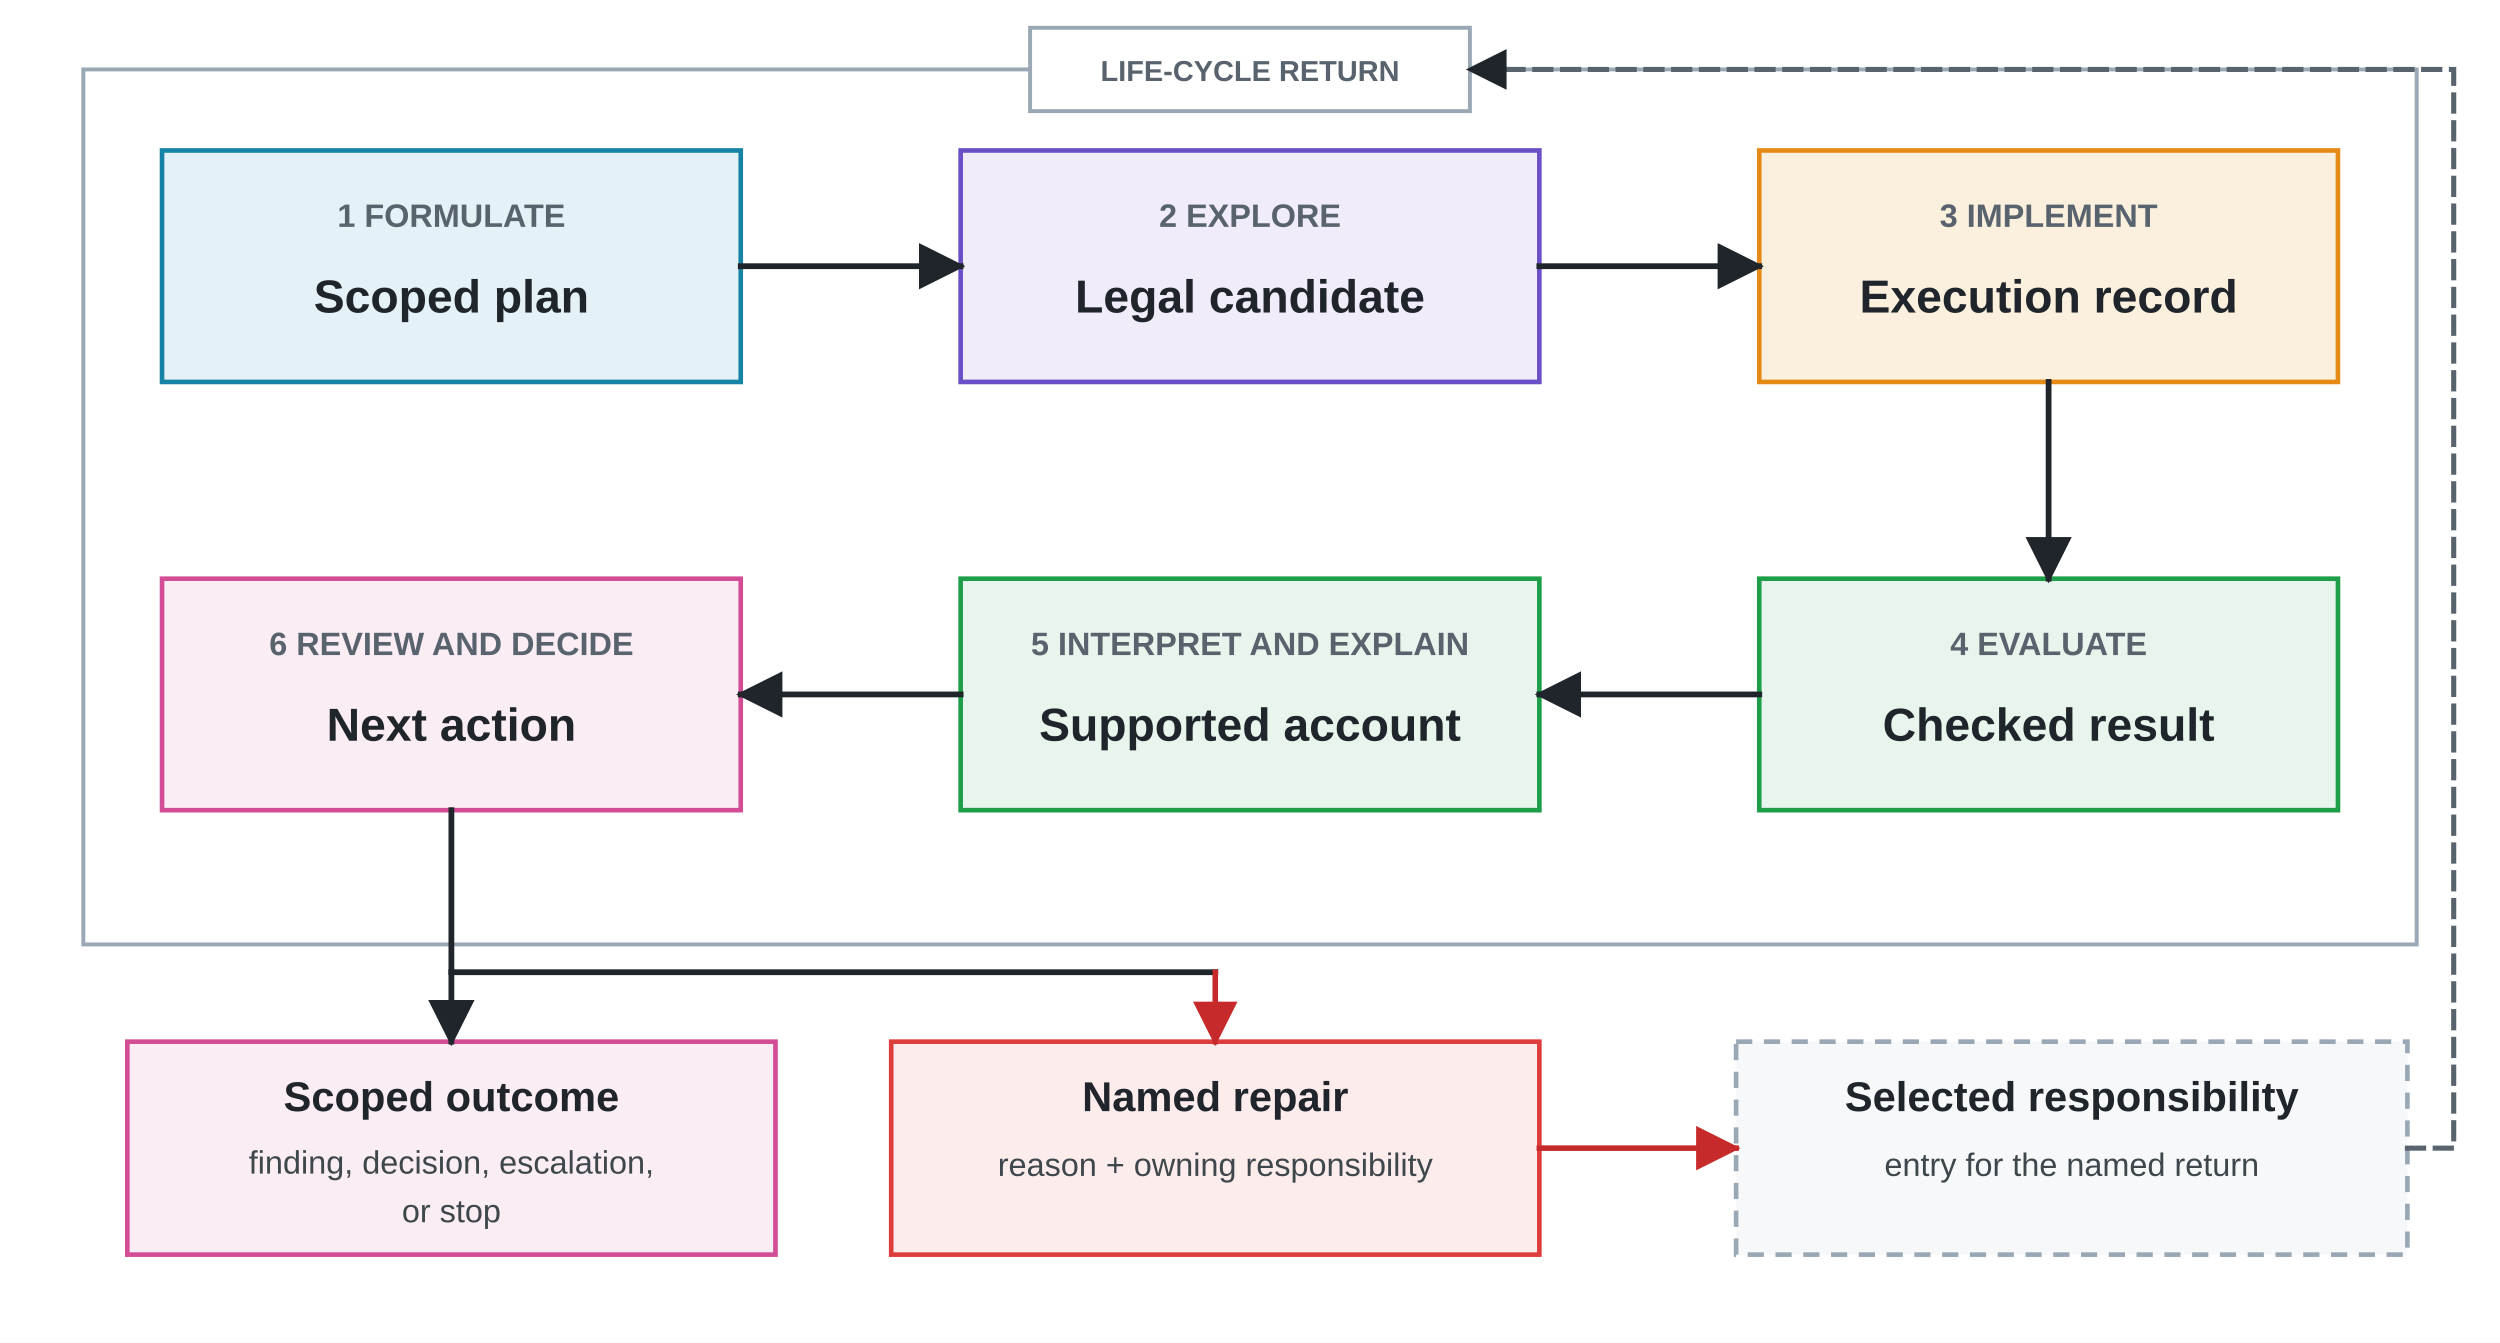
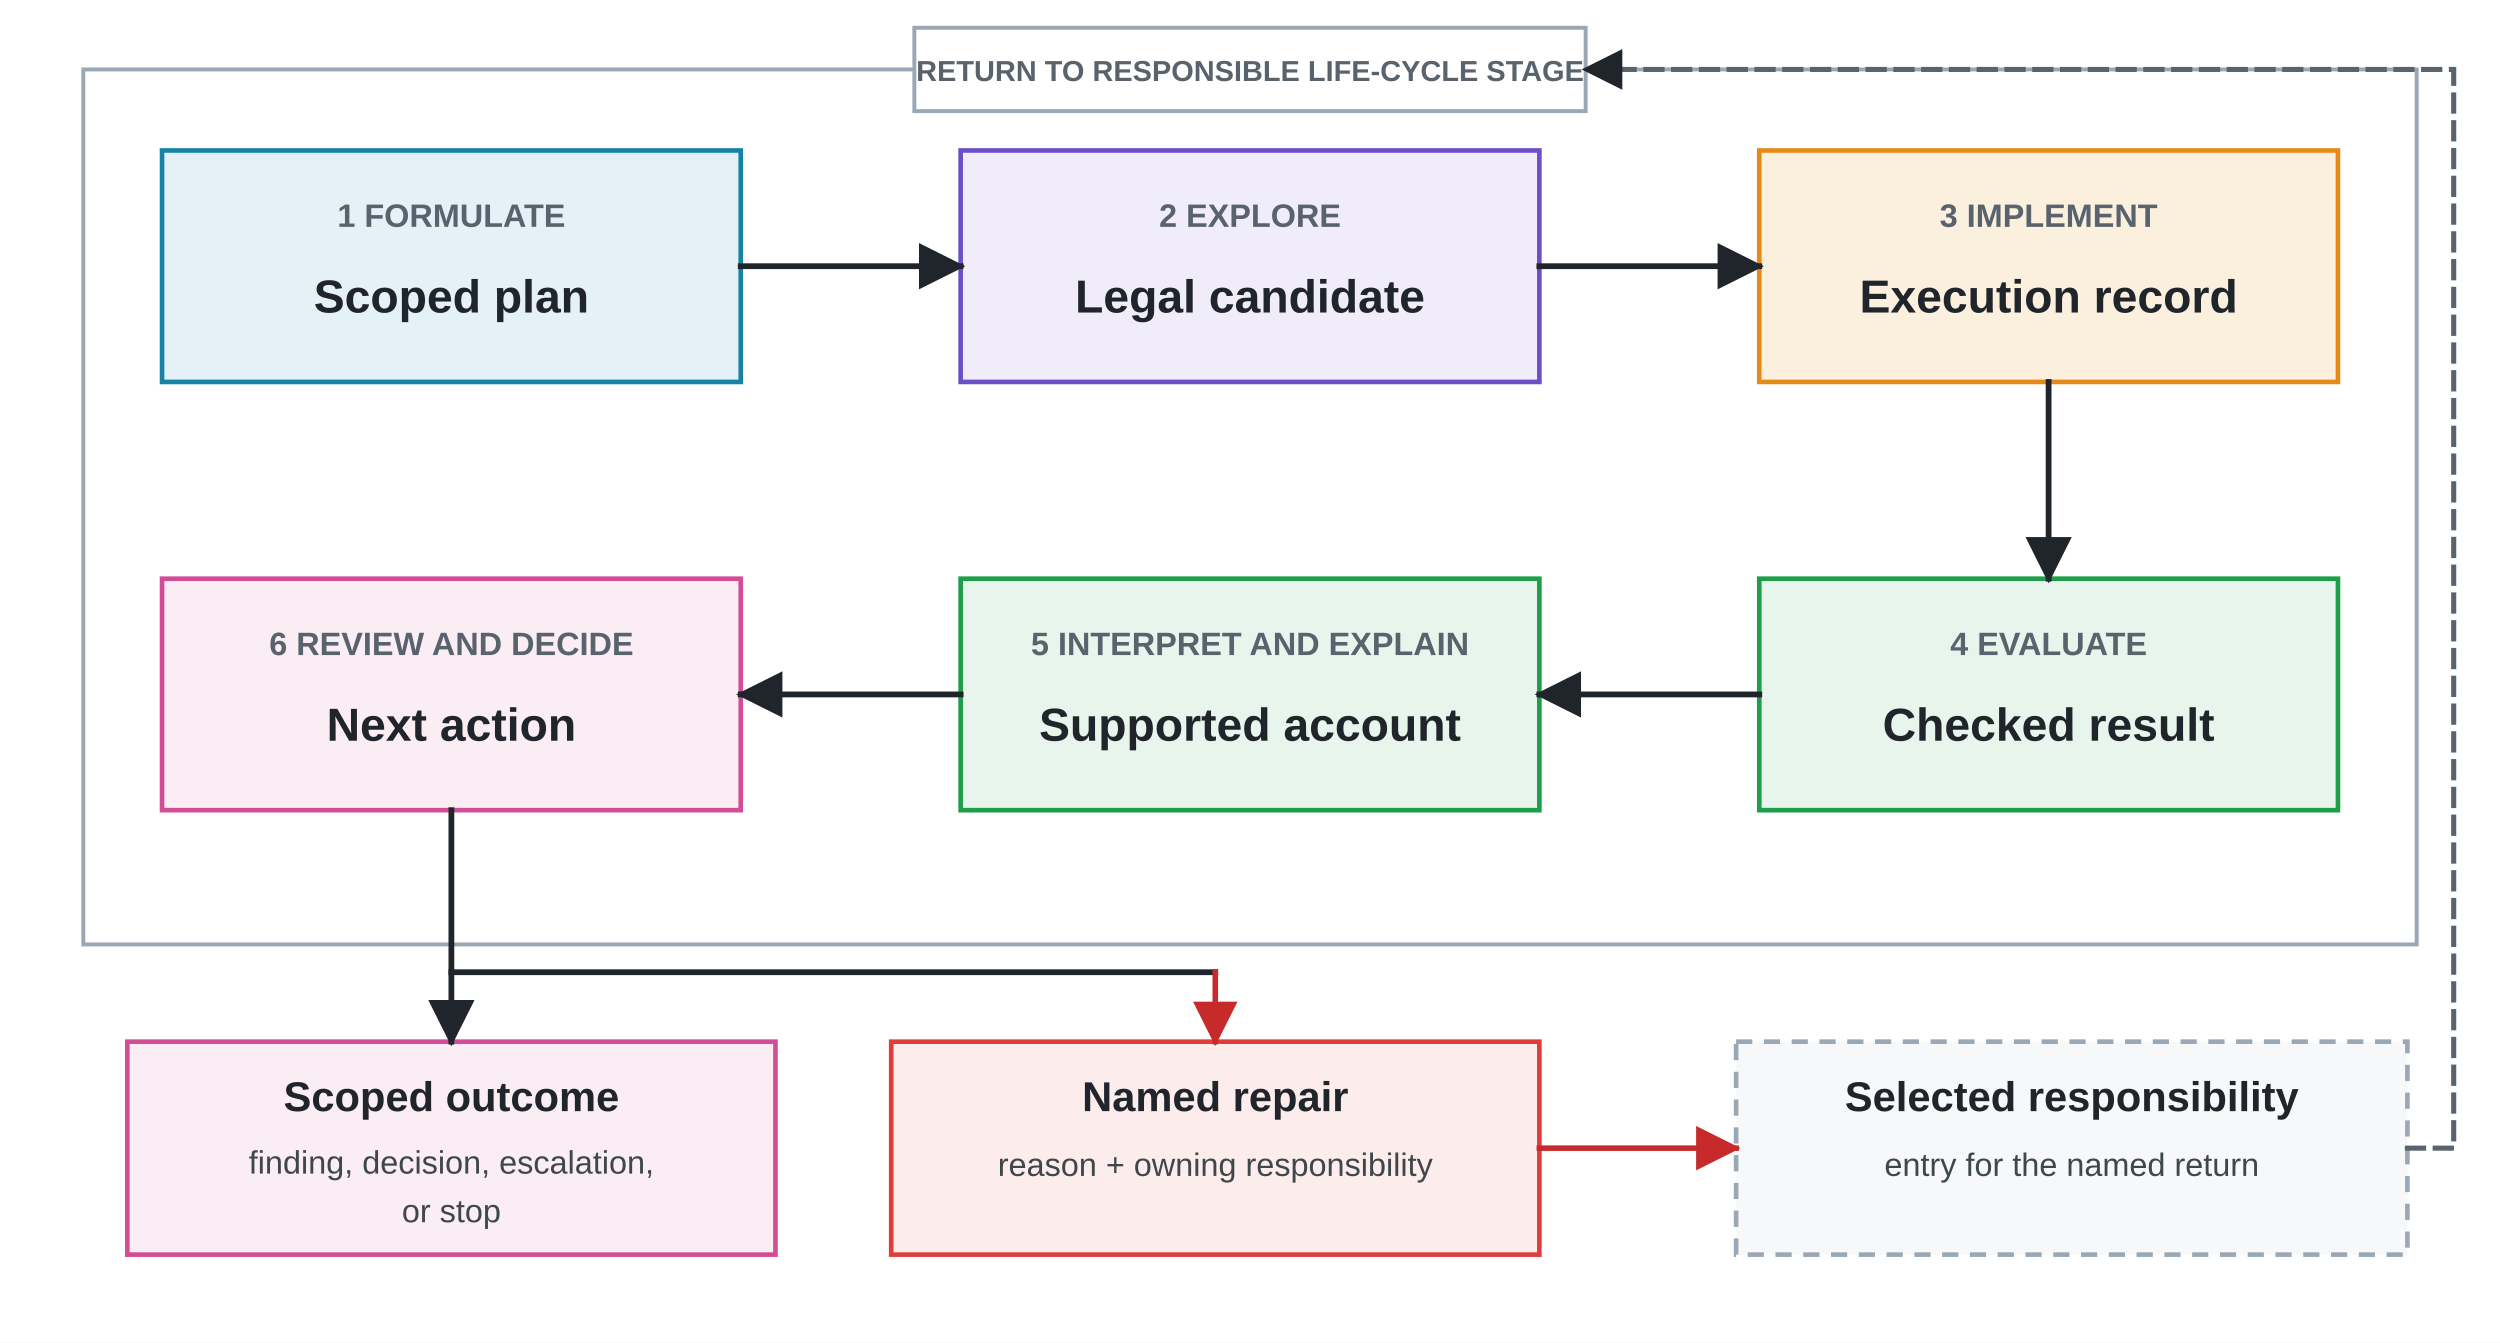
<svg xmlns="http://www.w3.org/2000/svg" viewBox="0 0 1080 580" role="img" aria-labelledby="loop-title loop-desc">
  <defs>
    <marker id="arrow-dark" viewBox="0 0 10 10" refX="9" refY="5" markerWidth="8" markerHeight="8" orient="auto">
      <path d="M 0 0 L 10 5 L 0 10 z" fill="#20252B" />
    </marker>
    <marker id="arrow-red" viewBox="0 0 10 10" refX="9" refY="5" markerWidth="8" markerHeight="8" orient="auto">
      <path d="M 0 0 L 10 5 L 0 10 z" fill="#C62A2A" />
    </marker>
    <style>
      .font { font-family: Arial, Helvetica, sans-serif; }
      .stage-label { font-size: 14px; font-weight: 700; fill: #59636D; }
      .output-label { font-size: 20px; font-weight: 700; fill: #20252B; }
      .branch-title { font-size: 18px; font-weight: 700; fill: #20252B; }
      .branch-body { font-size: 14px; fill: #3E474B; }
      .formulate { fill: #E4F1F6; stroke: #1683A6; stroke-width: 2; }
      .explore { fill: #F0ECFA; stroke: #6A4FC7; stroke-width: 2; }
      .implement { fill: #FBF0DE; stroke: #E68A17; stroke-width: 2; }
      .evaluate { fill: #E7F5EC; stroke: #1E9E48; stroke-width: 2; }
      .explain { fill: #E7F5EC; stroke: #1E9E48; stroke-width: 2; }
      .review { fill: #FBEDF4; stroke: #D24D96; stroke-width: 2; }
      .outcome { fill: #FBEDF4; stroke: #D24D96; stroke-width: 2; }
      .repair { fill: #FDECEC; stroke: #DE3D3C; stroke-width: 2; }
      .owner-strip { fill: #F6F8F9; stroke: #9AA8B5; stroke-width: 2; stroke-dasharray: 7 5; }
      .entry { fill: #FFFFFF; stroke: #9AA8B5; stroke-width: 1.7; }
      .entry-label { font-size: 12.5px; font-weight: 700; fill: #59636D; }
      .boundary { fill: none; stroke: #9AA8B5; stroke-width: 1.7; }
      .branch { fill: none; stroke: #20252B; stroke-width: 2.5; stroke-linecap: square; stroke-linejoin: miter; }
      .edge { fill: none; stroke: #20252B; stroke-width: 2.5; stroke-linecap: square; stroke-linejoin: miter; marker-end: url(#arrow-dark); }
      .edge-red { fill: none; stroke: #C62A2A; stroke-width: 2.4; stroke-linecap: square; stroke-linejoin: miter; marker-end: url(#arrow-red); }
      .edge-return { fill: none; stroke: #59636D; stroke-width: 2.2; stroke-linecap: square; stroke-linejoin: miter; stroke-dasharray: 7 5; marker-end: url(#arrow-dark); }
    </style>
  </defs>
  <rect width="1080" height="580" fill="#FFFFFF" />
  <g class="font">
    <rect class="boundary" x="36" y="30" width="1008" height="378" />
    <rect class="formulate" x="70" y="65" width="250" height="100" />
    <text class="stage-label" x="195" y="98" text-anchor="middle">1 FORMULATE</text>
    <text class="output-label" x="195" y="135" text-anchor="middle">Scoped plan</text>
    <rect class="explore" x="415" y="65" width="250" height="100" />
    <text class="stage-label" x="540" y="98" text-anchor="middle">2 EXPLORE</text>
    <text class="output-label" x="540" y="135" text-anchor="middle">Legal candidate</text>
    <rect class="implement" x="760" y="65" width="250" height="100" />
    <text class="stage-label" x="885" y="98" text-anchor="middle">3 IMPLEMENT</text>
    <text class="output-label" x="885" y="135" text-anchor="middle">Execution record</text>
    <rect class="evaluate" x="760" y="250" width="250" height="100" />
    <text class="stage-label" x="885" y="283" text-anchor="middle">4 EVALUATE</text>
    <text class="output-label" x="885" y="320" text-anchor="middle">Checked result</text>
    <rect class="explain" x="415" y="250" width="250" height="100" />
    <text class="stage-label" x="540" y="283" text-anchor="middle">5 INTERPRET AND EXPLAIN</text>
    <text class="output-label" x="540" y="320" text-anchor="middle">Supported account</text>
    <rect class="review" x="70" y="250" width="250" height="100" />
    <text class="stage-label" x="195" y="283" text-anchor="middle">6 REVIEW AND DECIDE</text>
    <text class="output-label" x="195" y="320" text-anchor="middle">Next action</text>
    <path class="edge" d="M 320 115 H 415" />
    <path class="edge" d="M 665 115 H 760" />
    <path class="edge" d="M 885 165 V 250" />
    <path class="edge" d="M 760 300 H 665" />
    <path class="edge" d="M 415 300 H 320" />
    <rect class="outcome" x="55" y="450" width="280" height="92" />
    <text class="branch-title" x="195" y="480" text-anchor="middle">Scoped outcome</text>
    <text class="branch-body" x="195" y="507" text-anchor="middle">finding, decision, escalation,</text>
    <text class="branch-body" x="195" y="528" text-anchor="middle">or stop</text>
    <rect class="repair" x="385" y="450" width="280" height="92" />
    <text class="branch-title" x="525" y="480" text-anchor="middle">Named repair</text>
    <text class="branch-body" x="525" y="508" text-anchor="middle">reason + owning responsibility</text>
    <rect class="owner-strip" x="750" y="450" width="290" height="92" />
    <text class="branch-title" x="895" y="480" text-anchor="middle">Selected responsibility</text>
    <text class="branch-body" x="895" y="508" text-anchor="middle">entry for the named return</text>
-     <rect class="entry" x="445" y="12" width="190" height="36" />
-     <text class="entry-label" x="540" y="35" text-anchor="middle">LIFE-CYCLE RETURN</text>
+     <rect class="entry" x="395" y="12" width="290" height="36" />
+     <text class="entry-label" x="540" y="35" text-anchor="middle">RETURN TO RESPONSIBLE LIFE-CYCLE STAGE</text>
    <path class="branch" d="M 195 350 V 420 H 525" />
    <path class="edge" d="M 195 420 V 450" />
    <path class="edge-red" d="M 525 420 V 450" />
    <path class="edge-red" d="M 665 496 H 750" />
-     <path class="edge-return" d="M 1040 496 H 1060 V 30 H 635" />
+     <path class="edge-return" d="M 1040 496 H 1060 V 30 H 685" />
  </g>
</svg>
